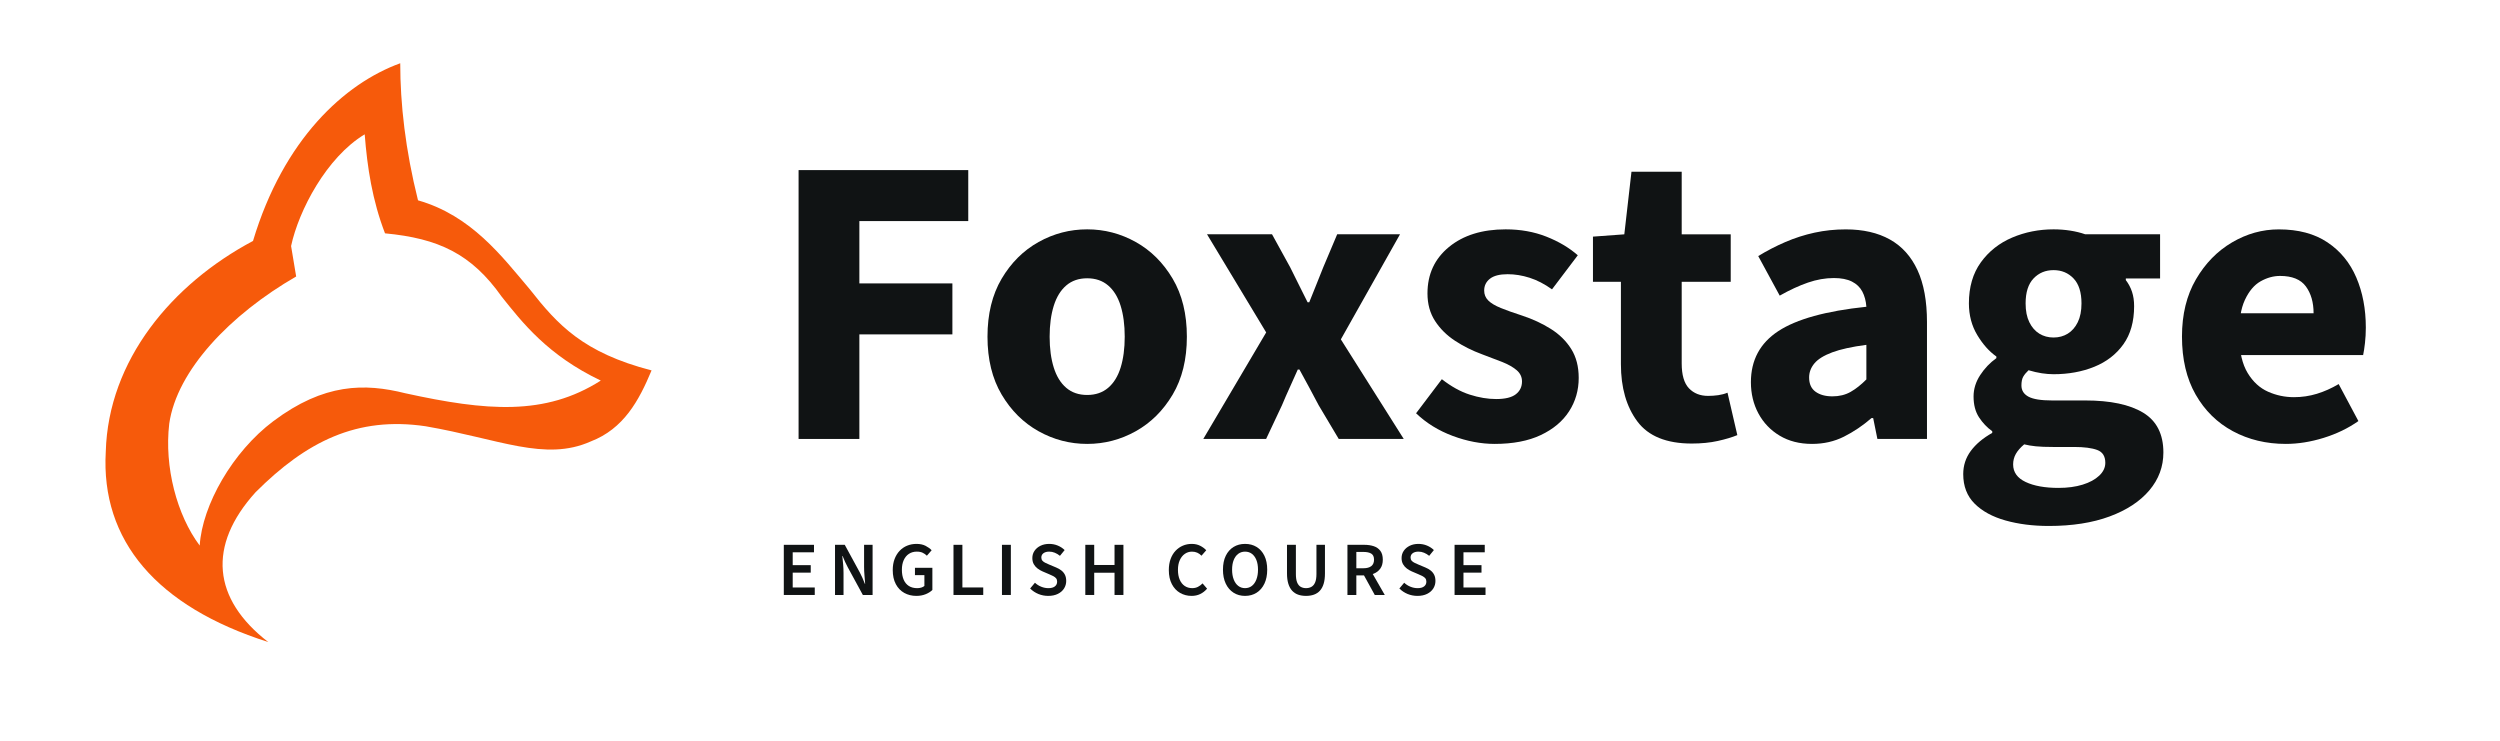
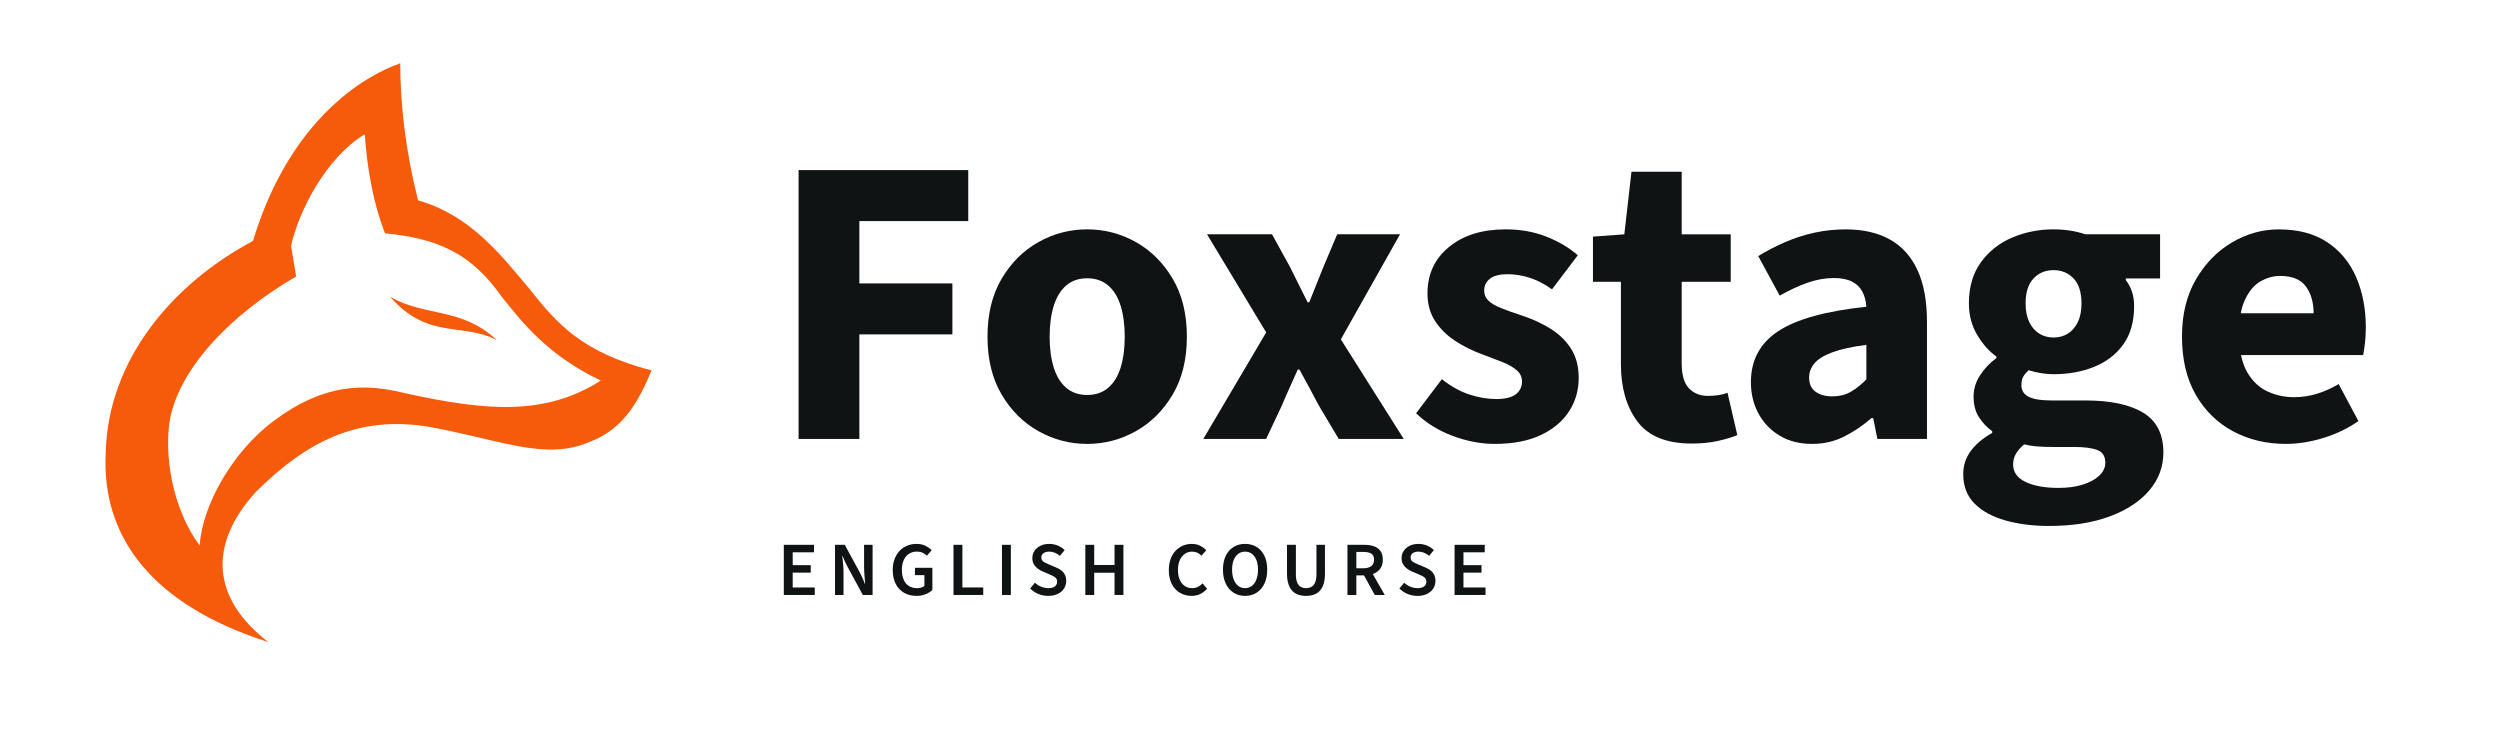
<svg xmlns="http://www.w3.org/2000/svg" viewBox="0 0 945.428 280" role="img" aria-labelledby="title">
-   <path d="M116 2 C94 10 70 32 58 72 C26 89 1 119 0 155 C-2 190 20 216 64 230 C42 213 40 192 59 171 C79 151 99 141 126 145 C155 150 173 159 191 151 C204 146 210 135 215 123 C188 116 178 105 167 91 C156 78 144 62 123 56 C118 36 116 18 116 2 Z M102 30 C87 39 76 60 73 74 L75 86 C49 101 28 123 25 144 C23 161 28 180 37 192 C38 176 50 155 66 143 C86 128 102 128 118 132 C150 139 173 141 195 127 C174 117 164 104 156 94 C144 77 131 71 110 69 C105 56 103 43 102 30 Z" fill="#F65A0B" fill-rule="evenodd" transform="translate(40 22) scale(0.96)" />
+   <g fill="#F65A0B" transform="translate(40 22) scale(0.96)">
+     <path d="M116 2 C94 10 70 32 58 72 C26 89 1 119 0 155 C-2 190 20 216 64 230 C42 213 40 192 59 171 C79 151 99 141 126 145 C155 150 173 159 191 151 C204 146 210 135 215 123 C188 116 178 105 167 91 C156 78 144 62 123 56 C118 36 116 18 116 2 Z M102 30 C87 39 76 60 73 74 L75 86 C49 101 28 123 25 144 C23 161 28 180 37 192 C38 176 50 155 66 143 C86 128 102 128 118 132 C150 139 173 141 195 127 C174 117 164 104 156 94 C144 77 131 71 110 69 C105 56 103 43 102 30 Z" fill-rule="evenodd" />
+     <path data-brand-eye="1.1" d="M112 94 C126 102 140 98 154 111 C140 104 127 111 112 94 Z" />
+   </g>
  <g fill="#101314" transform="translate(290 166) scale(0.156 -0.156)">
    <path d="M76.929 0V651.76H488.255V528.179H224.285V377.071H449.791V253.49H224.285V0Z" transform="translate(0 0)" />
    <path d="M277.536 -12Q214.768 -12 159.676 18.736Q104.584 49.472 70.228 107.532Q35.873 165.592 35.873 247.888Q35.873 330.36 70.228 388.508Q104.584 446.656 159.676 477.391Q214.768 508.127 277.536 508.127Q340.303 508.127 395.307 477.391Q450.311 446.656 484.755 388.508Q519.199 330.36 519.199 247.888Q519.199 165.592 484.755 107.532Q450.311 49.472 395.307 18.736Q340.303 -12 277.536 -12ZM277.536 106.637Q307.936 106.637 328.337 123.926Q348.738 141.214 358.642 173.086Q368.546 204.959 368.546 247.888Q368.546 290.816 358.642 322.777Q348.738 354.738 328.337 372.114Q307.936 389.49 277.536 389.49Q247.135 389.49 226.822 372.114Q206.51 354.738 196.517 322.777Q186.525 290.816 186.525 247.888Q186.525 204.959 196.517 173.086Q206.51 141.214 226.822 123.926Q247.135 106.637 277.536 106.637Z" transform="translate(499 0)" />
    <path d="M14 0 166.464 258.24 23.056 496.127H180.652L224.75 415.918Q235.102 395.27 245.718 373.71Q256.334 352.15 266.862 331.326H270.862Q279.094 352.15 287.886 373.71Q296.678 395.27 304.734 415.918L338.592 496.127H490.892L347.484 241.408L499.948 0H342.352L293.551 81.97Q282.199 103.322 270.495 125.322Q258.791 147.322 247.086 168.322H243.086Q233.854 147.322 223.974 125.734Q214.094 104.146 204.862 81.97L166.3 0Z" transform="translate(1044 0)" />
    <path d="M211.296 -12Q161.712 -12 109.972 7.236Q58.232 26.472 20.816 62.24L83.311 144.862Q117.431 118.214 150.871 107.482Q184.311 96.75 214.944 96.75Q247.753 96.75 262.685 108.386Q277.618 120.023 277.618 139.423Q277.618 155.768 264.474 166.88Q251.329 177.992 229.597 186.637Q207.865 195.281 180.689 205.281Q145.337 218.281 115.281 237.989Q85.225 257.697 66.844 285.992Q48.464 314.288 48.464 352.816Q48.464 422.592 100.56 465.36Q152.656 508.127 238.015 508.127Q291.847 508.127 336.558 490.508Q381.27 472.888 412.862 445.296L350.367 362.674Q323.071 382.146 296.071 390.762Q269.071 399.378 242.607 399.378Q213.918 399.378 199.926 388.417Q185.933 377.457 185.933 359.76Q185.933 345.592 195.753 335.744Q205.573 325.895 226.13 317.515Q246.686 309.135 278.158 298.959Q316.158 286.431 347.39 266.811Q378.622 247.191 396.854 218.219Q415.086 189.247 415.086 148.015Q415.086 103.127 391.731 66.948Q368.375 30.768 323.075 9.384Q277.775 -12 211.296 -12Z" transform="translate(1553 0)" />
    <path d="M256.079 -11.12Q164.36 -11.12 124.38 42.3Q84.4 95.72 84.4 181.439V380.961H16.64V490.48L92.64 496.04L110 647.8H231.758V496.04H350.599V380.961H231.758V183.119Q231.758 141.239 249.318 122.819Q266.878 104.399 295.719 104.399Q308.159 104.399 320.319 106.119Q332.479 107.839 342.799 112.159L366.599 9.32Q347.599 1.44 319.359 -4.84Q291.119 -11.12 256.079 -11.12Z" transform="translate(1986 0)" />
    <path d="M189.76 -12Q144.52 -12 111.24 7.96Q77.96 27.92 59.74 61.82Q41.52 95.72 41.52 137.6Q41.52 217.8 107.94 261.42Q174.361 305.04 321.441 320.48Q319.881 341.56 311.661 357.24Q303.441 372.921 286.461 381.501Q269.481 390.081 242.64 390.081Q211.68 390.081 179.7 379.041Q147.72 368.001 111.36 347.441L59.28 443.36Q90.76 462.6 125.0 477.38Q159.24 492.16 195.8 500.1Q232.36 508.04 271.36 508.04Q334.6 508.04 378.459 483.54Q422.319 459.04 445.339 409.3Q468.359 359.56 468.359 283.28V0H348.161L337.921 50.64H333.921Q302.161 23.2 267.12 5.6Q232.08 -12 189.76 -12ZM239.199 103.279Q264.16 103.279 283.22 114.099Q302.28 124.919 321.441 144.319V228.161Q269 221.28 238.679 209.96Q208.359 198.64 195.499 183.22Q182.638 167.8 182.638 148.959Q182.638 125.799 198.159 114.539Q213.679 103.279 239.199 103.279Z" transform="translate(2344 0)" />
    <path d="M241.76 -210.929Q184.056 -210.929 136.76 -197.637Q89.464 -184.344 61.844 -156.816Q34.225 -129.288 34.225 -85.168Q34.225 -53.992 52.489 -29.172Q70.753 -4.352 104.577 14.704V18.704Q85.753 32.176 72.517 52.412Q59.281 72.648 59.281 102.944Q59.281 130.176 75.309 154.736Q91.337 179.296 114.577 195.888V199.888Q88.457 218.24 68.221 251.916Q47.985 285.592 47.985 328.592Q47.985 388.127 76.989 428.187Q105.992 468.247 152.88 488.187Q199.768 508.127 253.184 508.127Q274.008 508.127 293.715 505.039Q313.423 501.951 330.015 496.127H511.438V389.026H428.397V385.026Q438.39 371.97 443.442 356.625Q448.495 341.281 448.495 322Q448.495 265.76 422.375 229.32Q396.255 192.88 351.839 174.912Q307.423 156.944 253.184 156.944Q239.599 156.944 224.603 159.236Q209.607 161.528 192.607 166.584Q184.023 158.528 179.674 150.916Q175.326 143.303 175.326 129.663Q175.326 111.727 192.354 102.526Q209.382 93.326 249.551 93.326H330.008Q421.543 93.326 470.491 63.618Q519.438 33.91 519.438 -32.801Q519.438 -84.337 485.435 -124.545Q451.431 -164.753 389.159 -187.841Q326.888 -210.929 241.76 -210.929ZM253.184 245.918Q272.528 245.918 287.697 255.266Q302.865 264.615 311.889 283.019Q320.914 301.423 320.914 328.592Q320.914 368.873 301.689 389.069Q282.464 409.266 253.184 409.266Q223.903 409.266 204.678 389.069Q185.454 368.873 185.454 328.592Q185.454 301.423 194.478 283.019Q203.502 264.615 218.671 255.266Q233.839 245.918 253.184 245.918ZM265.184 -118.659Q298.288 -118.659 323.721 -110.782Q349.153 -102.906 363.914 -88.974Q378.674 -75.041 378.674 -57.873Q378.674 -34 359.062 -26.712Q339.449 -19.423 303.049 -19.423H251.551Q226.127 -19.423 210.363 -17.835Q194.599 -16.247 182.015 -13.071Q168.262 -24.712 161.738 -36.32Q155.214 -47.929 155.214 -61.745Q155.214 -89.97 185.53 -104.314Q215.847 -118.659 265.184 -118.659Z" transform="translate(2866 0)" />
    <path d="M287.36 -12Q216.12 -12 158.94 18.78Q101.76 49.56 68.64 107.62Q35.52 165.68 35.52 248.24Q35.52 328.8 69.36 386.86Q103.2 444.92 156.88 476.48Q210.56 508.04 270.24 508.04Q341.16 508.04 388.119 476.64Q435.079 445.24 458.139 391.34Q481.199 337.44 481.199 270Q481.199 250.64 479.139 232.56Q477.079 214.481 474.639 203.28H149.518L148.399 304.72H354.561Q354.561 344.28 335.881 369.741Q317.2 395.201 273.36 395.201Q249.28 395.201 226.139 382.161Q202.999 369.121 188.019 337.041Q173.039 304.96 174.159 248.24Q175.279 191.92 194.719 159.899Q214.159 127.879 244.079 114.579Q273.999 101.279 306.959 101.279Q335.6 101.279 362.42 109.439Q389.24 117.599 415.36 133.039L463.199 43.36Q425.839 17.12 378.7 2.56Q331.56 -12 287.36 -12Z" transform="translate(3395 0)" />
  </g>
  <g fill="#101314" transform="translate(294 225) scale(0.029 -0.029)">
    <path d="M83.201 0V654H476.799V556.403H199.197V388.799H434.399V291.202H199.197V97.597H486.799V0Z" transform="translate(0 0)" />
    <path d="M83 0V654H210L406 294Q424 261 440.5 223.0Q457 185 472 146H476Q472 199 467.0 256.5Q462 314 462 368V654H573V0H446L250 360Q232 393 214.5 431.0Q197 469 182 508H178Q184 457 189.0 399.5Q194 342 194 286V0Z" transform="translate(668 0)" />
    <path d="M356.799 -12Q268.599 -12 198.9 26.9Q129.2 65.8 89 141.2Q48.8 216.6 48.8 324.8Q48.8 405.2 72.6 468.3Q96.4 531.4 138.6 575.8Q180.8 620.2 237.1 643.1Q293.399 666 358.399 666Q427.999 666 476.799 640.8Q525.599 615.6 555.999 583.2L494 512.002Q469.6 536.203 438.7 550.703Q407.8 565.203 361.999 565.203Q303.998 565.203 260.198 536.503Q216.397 507.802 192.197 454.802Q167.997 401.801 167.997 328.4Q167.997 253.799 190.897 200.099Q213.797 146.398 258.298 117.598Q302.798 88.797 368.399 88.797Q396 88.797 421.1 96.397Q446.201 103.998 461.601 117.598V258.801H338.4V353.999H565.598V65.6Q533.198 32.6 478.699 10.3Q424.199 -12 356.799 -12Z" transform="translate(1455 0)" />
    <path d="M83 0V654H199V98H471V0Z" transform="translate(2213 0)" />
    <path d="M83 0V654H199V0Z" transform="translate(2845 0)" />
    <path d="M274 -12Q206.4 -12 145.9 12.9Q85.4 37.8 38.4 84.4L101.199 159.598Q136.199 126.398 182.599 107.597Q228.999 88.797 276.4 88.797Q331.801 88.797 361.101 111.798Q390.402 134.798 390.402 173.199Q390.402 200.4 377.302 216.701Q364.202 233.001 341.502 244.901Q318.801 256.801 288.801 269.401L199.401 307.602Q166.801 321.802 136.401 344.302Q106.001 366.802 86.601 400.501Q67.201 434.201 67.201 481.601Q67.201 534.001 95.401 575.501Q123.6 617.001 173.1 641.5Q222.6 666 286.799 666Q346.199 666 398.499 644.3Q450.799 622.6 488.398 585.6L427.2 510.403Q395.4 536.203 360.2 550.703Q325 565.203 286.799 565.203Q240.598 565.203 212.498 544.803Q184.397 524.402 184.397 488.401Q184.397 463 198.897 446.5Q213.398 430 237.598 418.7Q261.798 407.399 288.398 395.799L376.598 358.799Q416.398 342.399 445.998 319.299Q475.598 296.199 492.198 262.999Q508.799 229.799 508.799 182.399Q508.799 129.399 481.099 85.099Q453.399 40.8 400.599 14.4Q347.799 -12 274 -12Z" transform="translate(3257 0)" />
    <path d="M83 0V654H199V391H464V654H580V0H464V290H199V0Z" transform="translate(3932 0)" />
    <path d="" transform="translate(4725 0)" />
    <path d="M346 -12Q263 -12 195.5 27.0Q128 66 88.5 141.5Q49 217 49 325Q49 405 72.0 468.5Q95 532 136.5 576.0Q178 620 232.0 643.0Q286 666 348 666Q410 666 458.0 641.5Q506 617 537 583L475 512Q450 538 419.5 551.5Q389 565 351 565Q299 565 257.5 536.0Q216 507 192.0 454.0Q168 401 168 328Q168 253 191.0 199.5Q214 146 256.0 117.5Q298 89 354 89Q396 89 429.0 106.0Q462 123 489 151L548 82Q508 36 458.0 12.0Q408 -12 346 -12Z" transform="translate(5055 0)" />
    <path d="M337 -12Q252 -12 187.0 29.5Q122 71 85.5 147.5Q49 224 49 330Q49 436 85.5 511.0Q122 586 187.0 626.0Q252 666 337 666Q423 666 488.0 626.0Q553 586 589.5 511.0Q626 436 626 330Q626 224 589.5 147.5Q553 71 488.0 29.5Q423 -12 337 -12ZM337 89Q389 89 426.5 118.5Q464 148 485.0 202.5Q506 257 506 330Q506 403 485.0 455.5Q464 508 426.5 536.5Q389 565 337 565Q286 565 248.0 536.5Q210 508 189.0 455.5Q168 403 168 330Q168 257 189.0 202.5Q210 148 248.0 118.5Q286 89 337 89Z" transform="translate(5761 0)" />
    <path d="M328 -12Q271 -12 225.5 4.0Q180 20 147.5 55.0Q115 90 97.5 146.0Q80 202 80 281V654H196V272Q196 203 212.5 163.0Q229 123 259.0 106.0Q289 89 328 89Q368 89 398.5 106.0Q429 123 446.5 163.0Q464 203 464 272V654H575V281Q575 202 558.0 146.0Q541 90 508.5 55.0Q476 20 430.5 4.0Q385 -12 328 -12Z" transform="translate(6565 0)" />
    <path d="M83.201 0V654H303.599Q371.599 654 425.999 636.1Q480.398 618.2 512.398 575.601Q544.398 533.001 544.398 460.001Q544.398 390.002 512.398 344.802Q480.398 299.602 425.999 277.602Q371.599 255.602 303.599 255.602H199.197V0ZM199.197 348.4H291.599Q359 348.4 394.501 376.4Q430.001 404.4 430.001 460.001Q430.001 516.402 394.501 538.802Q359 561.203 291.599 561.203H199.197ZM439.601 0 281.8 286.601 365.798 355.799 569.997 0Z" transform="translate(7350 0)" />
    <path d="M274 -12Q206.4 -12 145.9 12.9Q85.4 37.8 38.4 84.4L101.199 159.598Q136.199 126.398 182.599 107.597Q228.999 88.797 276.4 88.797Q331.801 88.797 361.101 111.798Q390.402 134.798 390.402 173.199Q390.402 200.4 377.302 216.701Q364.202 233.001 341.502 244.901Q318.801 256.801 288.801 269.401L199.401 307.602Q166.801 321.802 136.401 344.302Q106.001 366.802 86.601 400.501Q67.201 434.201 67.201 481.601Q67.201 534.001 95.401 575.501Q123.6 617.001 173.1 641.5Q222.6 666 286.799 666Q346.199 666 398.499 644.3Q450.799 622.6 488.398 585.6L427.2 510.403Q395.4 536.203 360.2 550.703Q325 565.203 286.799 565.203Q240.598 565.203 212.498 544.803Q184.397 524.402 184.397 488.401Q184.397 463 198.897 446.5Q213.398 430 237.598 418.7Q261.798 407.399 288.398 395.799L376.598 358.799Q416.398 342.399 445.998 319.299Q475.598 296.199 492.198 262.999Q508.799 229.799 508.799 182.399Q508.799 129.399 481.099 85.099Q453.399 40.8 400.599 14.4Q347.799 -12 274 -12Z" transform="translate(8072 0)" />
    <path d="M83.201 0V654H476.799V556.403H199.197V388.799H434.399V291.202H199.197V97.597H486.799V0Z" transform="translate(8747 0)" />
  </g>
</svg>
